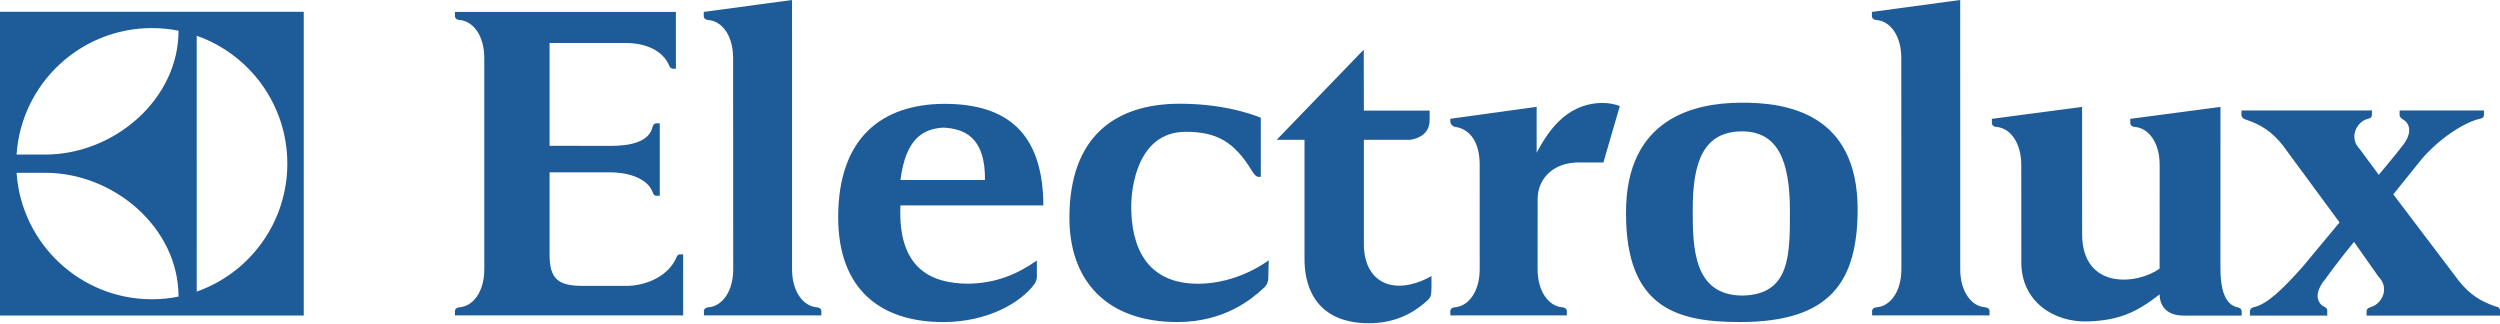
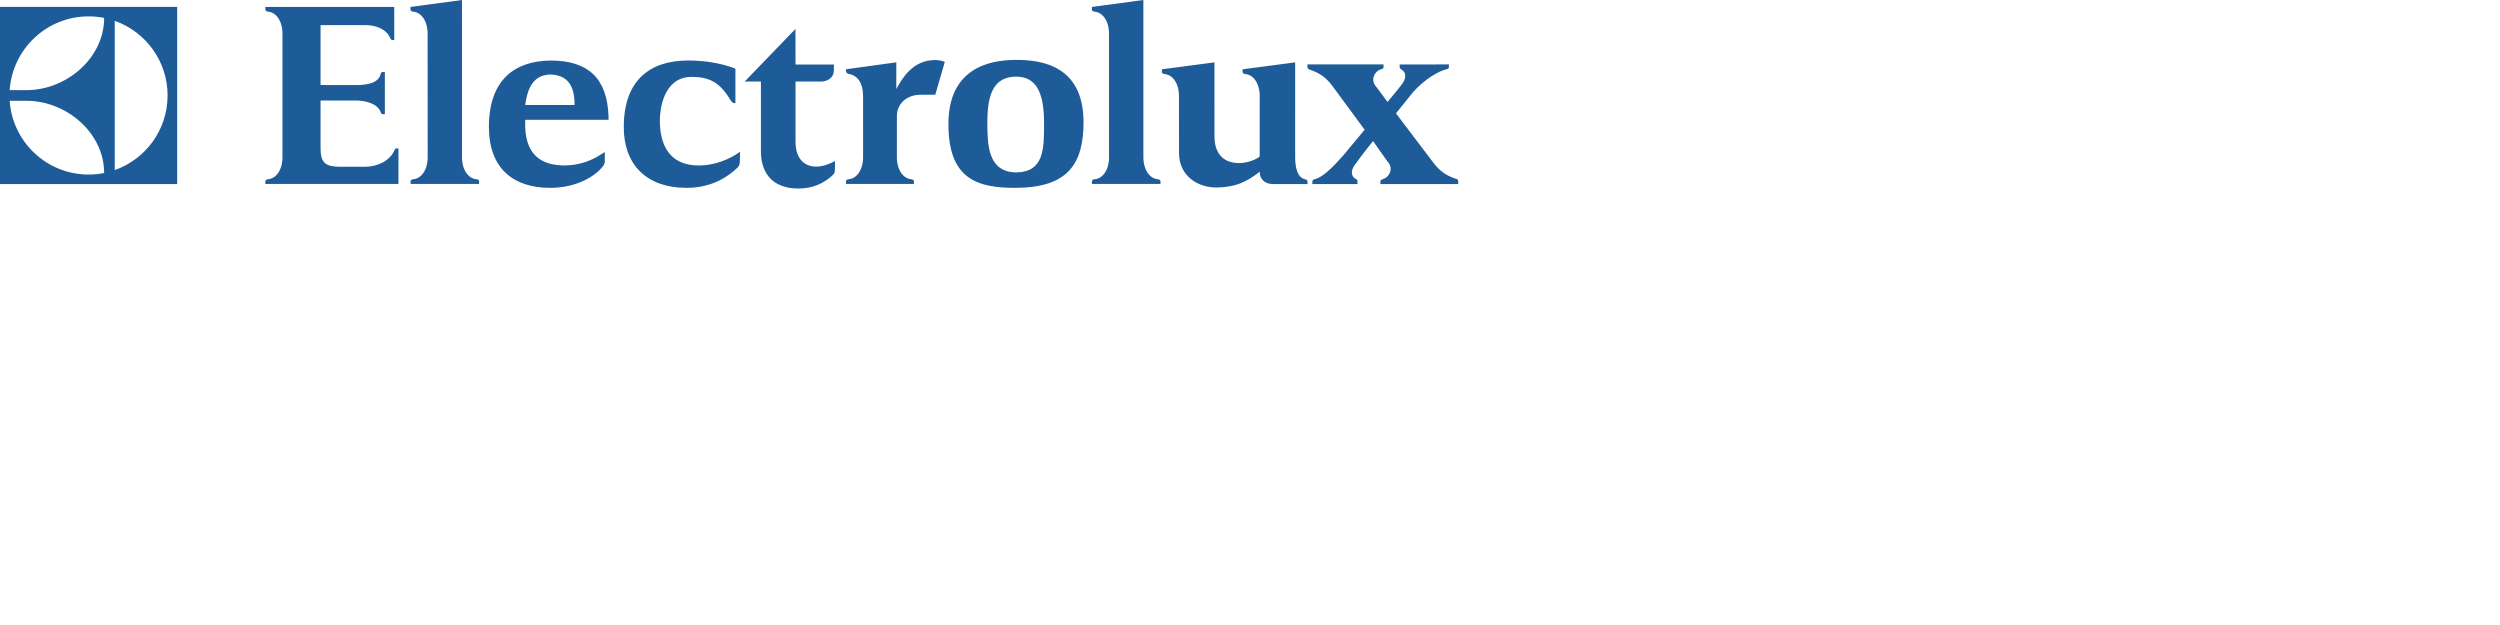
- <svg xmlns="http://www.w3.org/2000/svg" viewBox="0 0 233.316 30.17">
+ <svg xmlns="http://www.w3.org/2000/svg" viewBox="0 0 400 100">
  <path d="M219.703 22.59l2.287 3.248c1.021 1.023.357 2.498-.721 2.816-.252.074-.404.193-.404.385l-.002.414 12.453-.002v-.461c.004-.129-.055-.279-.201-.33-.066-.023-.154-.043-.238-.072-1.268-.424-2.383-1.066-3.428-2.41l-6.092-8.041 2.736-3.395c1.793-2.018 4.057-3.393 5.408-3.672.254-.051.32-.172.32-.4v-.363l-.428.002-7.031.002c-.004 0 .004 0 0 0l-.412.002s-.008.191-.008.357c0 .205.098.336.252.424l.115.082c.52.322.971 1.188-.227 2.59.002.029-.857 1.084-2.082 2.559l-.004-.02-1.764-2.385c-1.055-1.055-.322-2.596.812-2.852.254-.053.318-.17.318-.398v-.365l-.424.002-11.748.002s-.008.195-.008.361c0 .291.197.438.477.512 1.256.422 2.361 1.064 3.398 2.398l5.285 7.178-3.434 4.127c-1.771 1.994-3.295 3.502-4.531 3.771-.26.057-.396.191-.396.383l-.004.414 7.217-.002V29a.35.35 0 0 0-.201-.332c-.084-.043-.135-.061-.205-.109-.5-.34-.902-1.195.268-2.564-.002-.029 1.416-1.949 2.639-3.426M62.497 6.207c-.623-1.537-2.295-2.191-4.062-2.191H51.29v9.588l5.632.012c1.92 0 3.665-.355 3.991-1.805.039-.17.164-.297.326-.299h.335l.002 6.756-.338.002c-.169.002-.26-.145-.33-.336-.46-1.25-2.172-1.85-3.986-1.85H51.29v7.684c0 2.291.82 2.912 3.113 2.912h4.042c1.88 0 3.999-.93 4.72-2.736a.324.324 0 0 1 .312-.205h.278v5.693H42.456l.002-.371c-.008-.186.128-.359.416-.381 1.289-.1 2.323-1.457 2.323-3.543V5.416c0-2.088-1.034-3.453-2.323-3.551-.288-.021-.424-.195-.416-.383l-.002-.371h20.623l.001 5.303h-.269c-.124-.006-.268-.092-.314-.207zM76.651 29.432l.005-.371c.009-.186-.129-.359-.416-.381-1.288-.1-2.321-1.471-2.321-3.557V4.676c0-1.574-.003-4.676-.003-4.676l-8.239 1.111.001.371c-.009.188.129.361.417.383 1.288.098 2.324 1.457 2.324 3.545l.009 19.719c0 2.086-1.032 3.451-2.32 3.551-.289.021-.426.195-.417.381l.007.371h10.953zM185.675 29.432l.004-.371c.008-.186-.129-.359-.418-.381-1.289-.1-2.32-1.471-2.32-3.557l-.002-20.447V0l-8.24 1.111.002.371c-.01.188.129.361.416.383 1.287.098 2.324 1.457 2.324 3.545l.008 19.719c0 2.086-1.031 3.451-2.318 3.551-.289.021-.426.195-.416.381l.006.371h10.954zM143.41 9.973v4.277c.863-1.576 2.555-4.641 6.182-4.641.65 0 1.197.146 1.58.283l-1.531 5.27h-2.332c-2.344 0-3.807 1.523-3.807 3.398l-.004 6.561c0 2.086 1.031 3.459 2.316 3.559.289.021.428.195.418.381l-.008.371h-10.867l-.004-.371c-.008-.186.127-.359.416-.381 1.287-.1 2.326-1.469 2.326-3.557l-.002-9.748c0-2.084-.883-3.34-2.316-3.541-.205-.029-.422-.264-.422-.467v-.283l8.055-1.111zM208.81 29.451h-5.043c-1.707 0-2.217-1.076-2.217-1.973-2.191 1.695-3.803 2.418-6.684 2.52-3.256.104-6.223-1.904-6.223-5.5l-.006-9.111c0-2.086-1.037-3.443-2.326-3.543-.287-.021-.424-.195-.414-.383l-.004-.371 8.42-1.111.004 11.846c0 5.299 5.223 4.73 7.232 3.238l.004-9.678c0-2.088-1.037-3.441-2.326-3.541-.287-.021-.424-.195-.416-.383l-.002-.371 8.418-1.111-.001 15.121c0 1.633.316 3.314 1.602 3.586.227.047.379.139.379.438v.328h-.397zM117.666 15.973v-4.979s-2.885-1.314-7.557-1.314c-6.043 0-10.26 3.074-10.305 10.535-.047 5.896 3.4 9.84 10.076 9.84 4.41 0 6.963-2.18 7.922-3.055.562-.438.572-.834.572-1.334s.039-1.379.039-1.379c-1.809 1.299-4.221 2.193-6.596 2.193-4.814 0-6.244-3.426-6.244-7.221 0-1.566.502-6.91 5.037-6.959 2.914 0 4.572.879 6.279 3.729.287.434.475.527.777.465v-.521zM162.601 12.26c-3.611 0-4.625 2.824-4.625 7.262 0 3.574.045 8.062 4.672 8.062 4.445-.1 4.398-3.834 4.398-7.914 0-4.762-1.174-7.381-4.434-7.41h-.011zm-.312-2.674c4.664-.074 11.031 1.105 11.078 9.883 0 6.852-2.559 10.586-10.992 10.586-5.861 0-10.625-1.314-10.625-10.133-.047-8.969 6.502-10.283 10.531-10.334l.008-.002zM97.371 19.168H84.036c-.273 6.047 3.032 7.254 6.192 7.307 2.724 0 4.765-.924 6.539-2.162v1.531c0 .312-.156.562-.262.711-1.201 1.621-4.25 3.502-8.476 3.502-5.771 0-9.804-2.975-9.804-9.781 0-7.475 4.129-10.557 9.9-10.586h-.005c5.968 0 9.032 2.807 9.245 8.934l.006.544zm-9.297-7.26c-1.835.102-3.529.906-4.038 4.891h7.889c.046-4.086-2.017-4.789-3.896-4.891h.045zM133.423 11.193v-.871h-6.137l-.014-5.688-8.121 8.412h2.594v11.16c0 1.898.596 5.91 5.953 5.963 2.373 0 4.066-.85 5.373-2.002.488-.391.488-.641.514-1.027.021-.332.008-.725.008-1.377-3.406 1.912-6.307.711-6.307-3v-9.717h4.348c.844-.138 1.789-.605 1.789-1.853zM0 1.102v28.346h28.347V1.102H0zm16.663 1.763c0 6.418-6.022 11.559-12.432 11.559l-2.685-.002C1.985 7.836 7.483 2.621 14.168 2.621c.856 0 1.695.084 2.495.244m0 24.815c-.8.164-1.639.248-2.495.248-6.685 0-12.183-5.221-12.621-11.801h2.685c6.409 0 12.431 5.139 12.431 11.553m1.695-24.344c4.926 1.727 8.457 6.428 8.457 11.934 0 5.516-3.53 10.217-8.456 11.943l-.001-23.877z" fill="#1d5b99" />
</svg>
